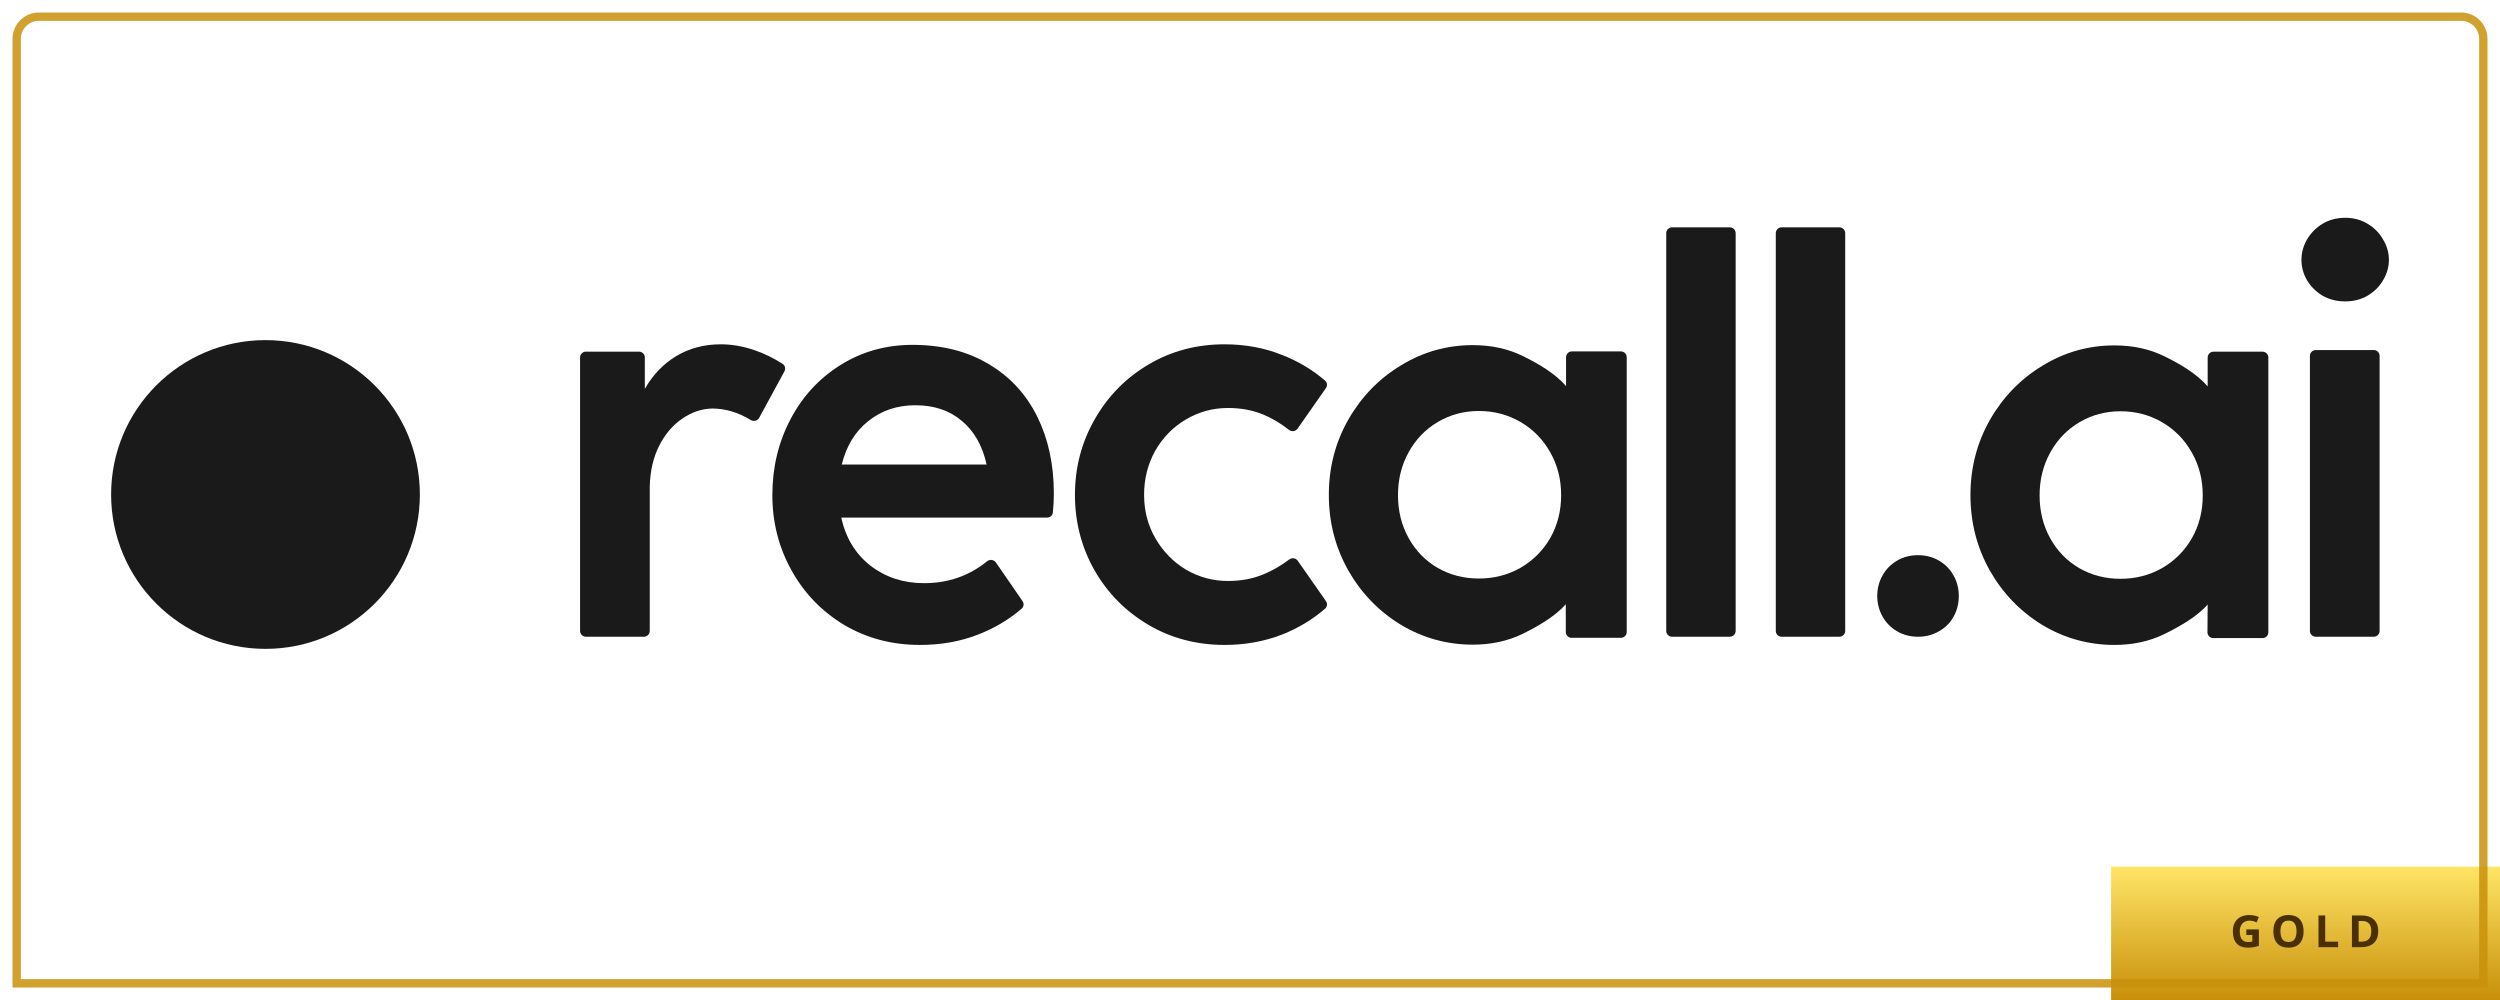
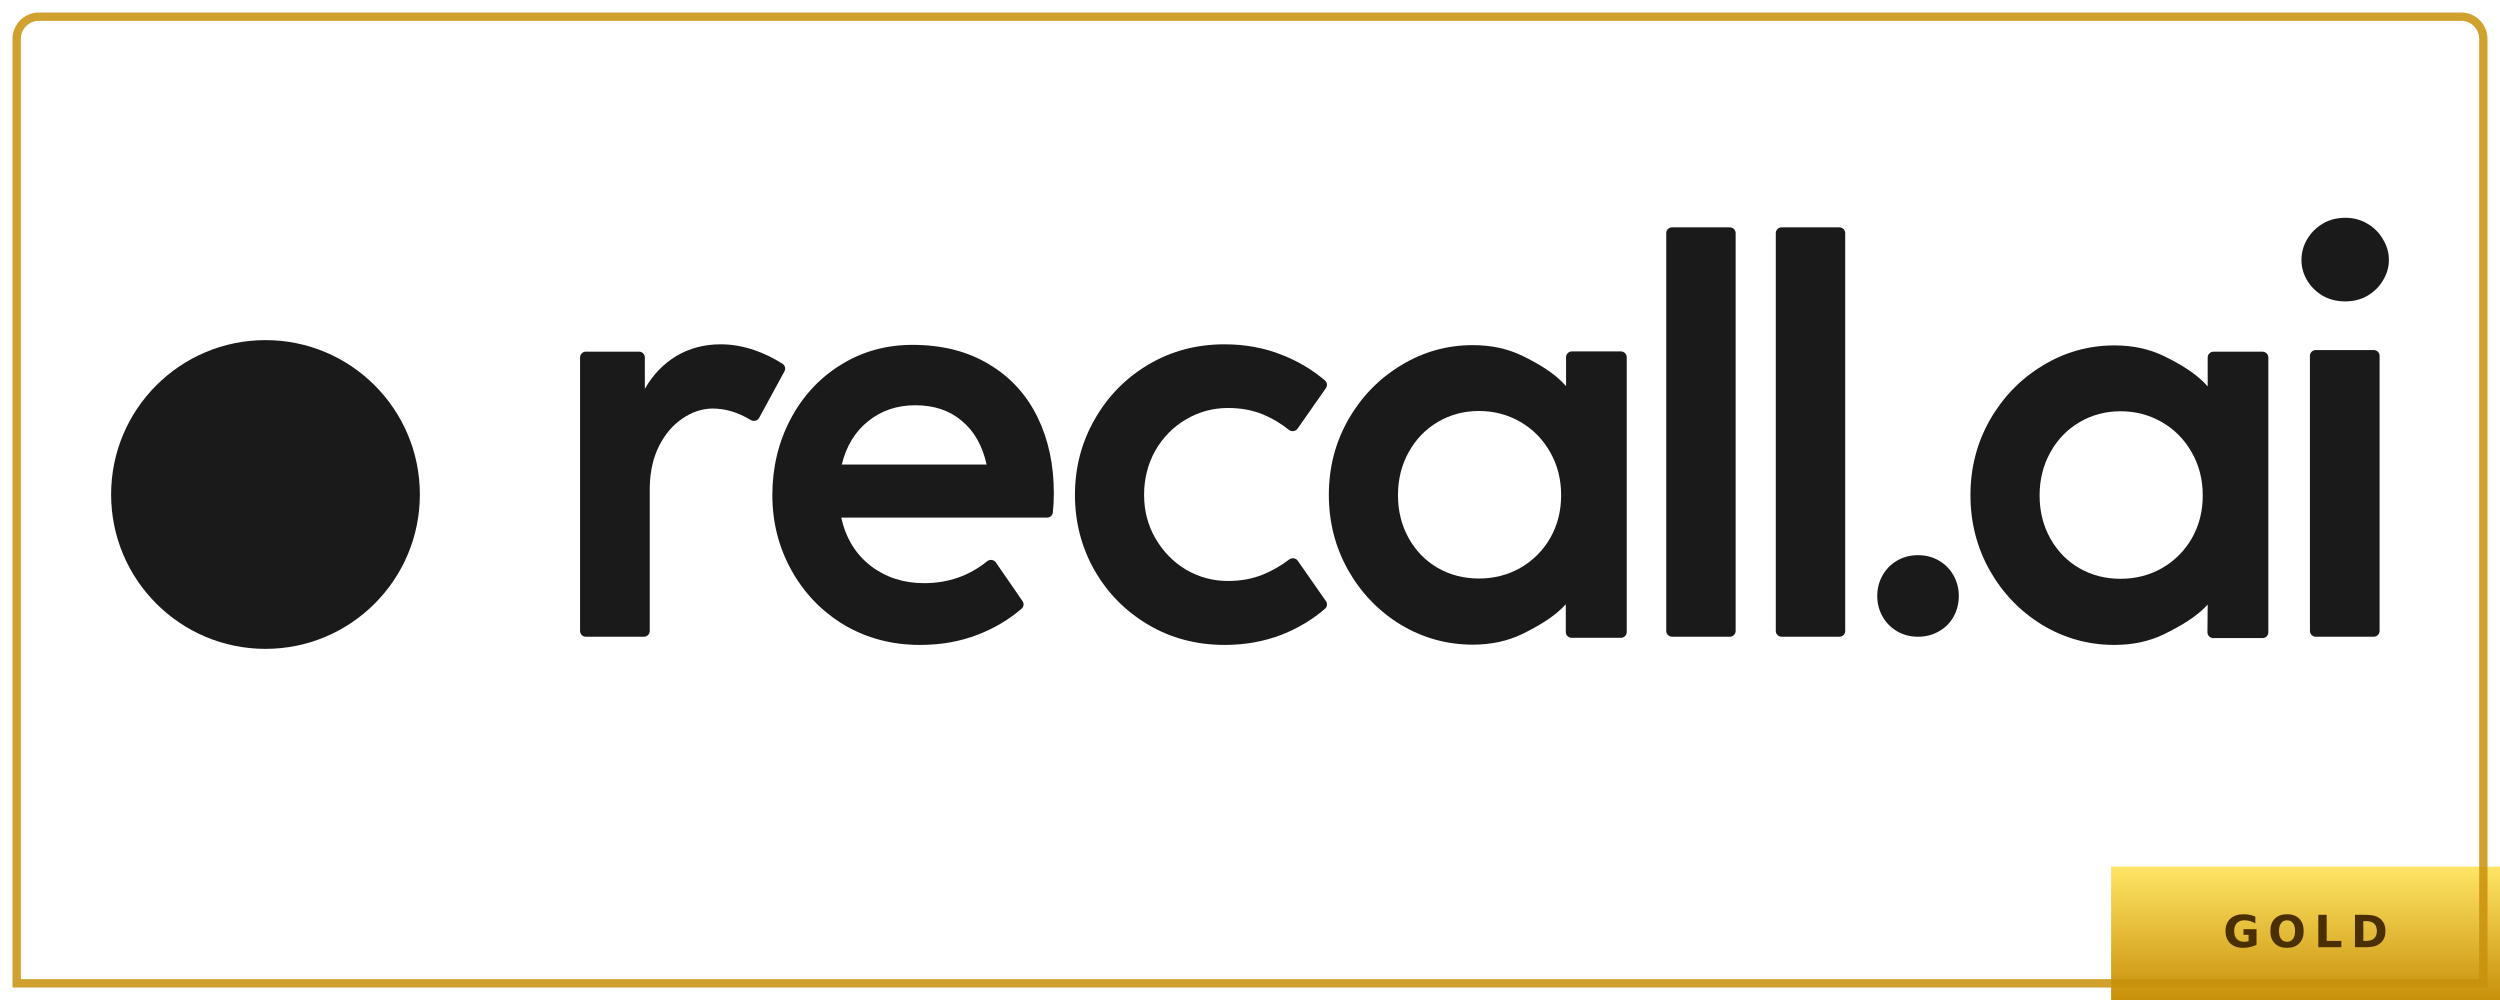
- <svg xmlns="http://www.w3.org/2000/svg" width="900" height="360" viewBox="0 0 900 360">
-   <defs>
+ <svg xmlns="http://www.w3.org/2000/svg" width="900" height="360" viewBox="0 0 900 360" version="1.1" id="svg11">
+   <defs id="defs2">
    <linearGradient id="badgeGrad" x1="0" y1="0" x2="0" y2="1">
-       <stop offset="0%" stop-color="#FFE566" />
-       <stop offset="100%" stop-color="#C8900A" />
+       <stop offset="0%" stop-color="#FFE566" id="stop1" />
+       <stop offset="100%" stop-color="#C8900A" id="stop2" />
    </linearGradient>
  </defs>
-   <rect width="900" height="360" fill="white" />
-   <g transform="translate(40, 78.4) scale(1.0486)">
-     <path fill="#1a1a1a" d="M766.987 28.71C764.109 28.71 761.514 28.054 759.199 26.74C756.947 25.364 755.165 23.581 753.851 21.392C752.6 19.203 751.975 16.888 751.975 14.449C751.975 12.01 752.6 9.695 753.851 7.506C755.165 5.254 756.947 3.44 759.199 2.064C761.514 0.688 764.109 0 766.987 0C769.864 0 772.428 0.688 774.68 2.064C776.995 3.44 778.777 5.254 780.028 7.506C781.342 9.695 781.999 12.01 781.999 14.449C781.999 16.888 781.342 19.203 780.028 21.392C778.777 23.581 776.995 25.364 774.68 26.74C772.428 28.054 769.864 28.71 766.987 28.71ZM778.809 141.833C778.809 142.938 777.913 143.833 776.809 143.833H756.883C755.779 143.833 754.883 142.938 754.883 141.833V47.411C754.883 46.307 755.779 45.411 756.883 45.411H776.809C777.913 45.411 778.809 46.307 778.809 47.411V141.833Z" />
-     <path fill="#1a1a1a" d="M719.78 47.974C719.78 46.869 720.676 45.974 721.78 45.974H738.609C739.714 45.974 740.609 46.869 740.609 47.974V142.302C740.609 143.406 739.714 144.302 738.609 144.302H721.703C720.592 144.302 719.694 143.396 719.703 142.286L719.78 132.761C716.027 137.077 709.835 140.486 704.768 142.988C699.702 145.428 694.041 146.647 687.786 146.647C678.904 146.647 670.647 144.364 663.016 139.798C655.448 135.17 649.443 128.946 645.002 121.127C640.561 113.246 638.34 104.614 638.34 95.231C638.34 85.849 640.561 77.248 645.002 69.43C649.505 61.548 655.541 55.325 663.11 50.759C670.678 46.13 678.904 43.816 687.786 43.816C694.166 43.816 699.889 45.066 704.956 47.569C710.085 50.071 716.027 53.511 719.78 57.889V47.974ZM689.85 123.942C695.042 123.942 699.795 122.722 704.111 120.283C708.427 117.781 711.836 114.372 714.338 110.056C716.84 105.677 718.091 100.767 718.091 95.325C718.091 89.883 716.84 84.973 714.338 80.595C711.836 76.154 708.427 72.682 704.111 70.18C699.795 67.678 695.042 66.427 689.85 66.427C684.721 66.427 680.03 67.678 675.776 70.18C671.523 72.682 668.176 76.154 665.737 80.595C663.298 84.973 662.078 89.883 662.078 95.325C662.078 100.767 663.298 105.677 665.737 110.056C668.176 114.434 671.492 117.843 675.682 120.283C679.936 122.722 684.658 123.942 689.85 123.942Z" />
-     <path fill="#1a1a1a" d="M595.34 141.833C595.34 142.937 594.445 143.833 593.34 143.833H573.509C572.404 143.833 571.509 142.937 571.509 141.833V5.283C571.509 4.179 572.404 3.283 573.509 3.283H593.34C594.445 3.283 595.34 4.179 595.34 5.283V141.833Z" />
-     <path fill="#1a1a1a" d="M557.73 141.833C557.73 142.937 556.834 143.833 555.73 143.833H535.898C534.794 143.833 533.898 142.937 533.898 141.833V5.283C533.898 4.179 534.794 3.283 535.898 3.283H555.73C556.834 3.283 557.73 4.179 557.73 5.283V141.833Z" />
-     <path fill="#1a1a1a" d="M499.505 47.88C499.505 46.775 500.4 45.88 501.505 45.88H518.334C519.438 45.88 520.334 46.775 520.334 47.88V142.208C520.334 143.313 519.438 144.208 518.334 144.208H501.411C500.306 144.208 499.411 143.313 499.411 142.208V132.668C495.658 136.983 489.559 140.392 484.493 142.894C479.426 145.334 473.765 146.554 467.51 146.554C458.628 146.554 450.372 144.271 442.741 139.704C435.172 135.076 429.167 128.852 424.726 121.033C420.285 113.152 418.065 104.52 418.065 95.138C418.065 85.755 420.285 77.155 424.726 69.336C429.23 61.455 435.266 55.231 442.835 50.665C450.403 46.036 458.628 43.722 467.51 43.722C473.891 43.722 479.614 44.973 484.68 47.475C489.809 49.977 495.752 53.417 499.505 57.795V47.88ZM469.575 123.848C474.766 123.848 479.52 122.628 483.836 120.189C488.152 117.687 491.561 114.278 494.063 109.962C496.565 105.583 497.816 100.673 497.816 95.231C497.816 89.79 496.565 84.879 494.063 80.501C491.561 76.06 488.152 72.588 483.836 70.087C479.52 67.585 474.766 66.334 469.575 66.334C464.445 66.334 459.754 67.585 455.501 70.087C451.247 72.588 447.901 76.06 445.462 80.501C443.022 84.879 441.802 89.79 441.802 95.231C441.802 100.673 443.022 105.583 445.462 109.962C447.901 114.34 451.216 117.749 455.407 120.189C459.66 122.628 464.383 123.848 469.575 123.848Z" />
-     <path fill="#1a1a1a" d="M382.318 146.647C372.622 146.647 363.865 144.333 356.047 139.704C348.228 135.076 342.067 128.821 337.563 120.939C333.122 113.058 330.902 104.458 330.902 95.138C330.902 85.755 333.153 77.123 337.657 69.242C342.161 61.298 348.322 55.012 356.141 50.383C363.959 45.755 372.654 43.44 382.224 43.44C389.354 43.44 395.954 44.66 402.021 47.099C407.524 49.255 412.436 52.183 416.755 55.883C417.517 56.535 417.636 57.658 417.061 58.479L407.33 72.392C406.649 73.366 405.276 73.531 404.344 72.795C401.498 70.55 398.566 68.802 395.547 67.553C391.919 66.052 387.885 65.301 383.444 65.301C378.252 65.301 373.436 66.615 368.995 69.242C364.616 71.807 361.113 75.372 358.486 79.938C355.922 84.504 354.639 89.571 354.639 95.138C354.639 100.642 355.953 105.646 358.58 110.15C361.207 114.653 364.71 118.219 369.088 120.846C373.529 123.41 378.314 124.692 383.444 124.692C387.885 124.692 391.919 123.942 395.547 122.441C398.621 121.19 401.586 119.484 404.443 117.322C405.378 116.615 406.725 116.792 407.396 117.753L417.071 131.619C417.641 132.436 417.526 133.551 416.773 134.204C412.499 137.91 407.582 140.869 402.021 143.082C395.891 145.459 389.323 146.647 382.318 146.647Z" />
-     <path fill="#1a1a1a" d="M250.658 102.925C252.221 109.931 255.568 115.435 260.697 119.438C265.889 123.441 272.018 125.443 279.087 125.443C287.361 125.443 294.567 122.944 300.707 117.947C301.651 117.179 303.067 117.333 303.758 118.335L312.91 131.612C313.475 132.433 313.353 133.548 312.597 134.197C308.214 137.96 303.236 140.921 297.664 143.082C291.597 145.459 284.935 146.647 277.679 146.647C268.109 146.647 259.446 144.364 251.69 139.798C243.996 135.17 237.96 128.915 233.582 121.033C229.203 113.152 227.014 104.551 227.014 95.231C227.014 85.787 229.078 77.123 233.206 69.242C237.335 61.361 243.058 55.137 250.376 50.571C257.757 45.942 266.014 43.628 275.146 43.628C285.216 43.628 293.911 45.817 301.229 50.196C308.548 54.512 314.114 60.516 317.93 68.21C321.746 75.904 323.653 84.692 323.653 94.575C323.653 96.92 323.539 99.132 323.31 101.211C323.201 102.197 322.354 102.925 321.362 102.925H250.658ZM276.084 64.363C269.829 64.363 264.45 66.177 259.946 69.805C255.443 73.37 252.409 78.343 250.845 84.723H300.572C299.134 78.218 296.288 73.214 292.034 69.711C287.844 66.146 282.527 64.363 276.084 64.363Z" />
-     <path fill="#1a1a1a" d="M209.32 43.44C213.073 43.44 216.888 44.097 220.766 45.411C224.113 46.544 227.367 48.12 230.527 50.139C231.389 50.69 231.655 51.816 231.167 52.714L222.496 68.674C221.925 69.726 220.567 70.038 219.546 69.414C215.263 66.798 210.884 65.489 206.411 65.489C202.783 65.552 199.343 66.709 196.09 68.961C192.838 71.15 190.18 74.278 188.115 78.343C186.114 82.346 185.05 87.006 184.925 92.323V141.833C184.925 142.937 184.03 143.833 182.925 143.833H163C161.895 143.833 161 142.937 161 141.833L161 47.957C161 46.852 161.895 45.957 163 45.957H181.236C182.341 45.957 183.236 46.852 183.236 47.957V58.734C185.989 53.917 189.585 50.164 194.026 47.475C198.53 44.785 203.628 43.44 209.32 43.44Z" />
-     <path fill="#1a1a1a" d="M620.34 143.833C617.665 143.833 615.257 143.203 613.117 141.942C610.977 140.68 609.313 138.978 608.124 136.833C606.935 134.689 606.34 132.356 606.34 129.833C606.34 127.311 606.935 124.978 608.124 122.833C609.313 120.689 610.977 118.987 613.117 117.725C615.257 116.464 617.665 115.833 620.34 115.833C623.015 115.833 625.423 116.464 627.563 117.725C629.703 118.987 631.368 120.689 632.557 122.833C633.746 124.978 634.34 127.311 634.34 129.833C634.34 132.419 633.746 134.784 632.557 136.928C631.368 139.072 629.703 140.743 627.563 141.942C625.423 143.203 623.015 143.833 620.34 143.833Z" />
-     <circle fill="#1a1a1a" cx="53" cy="95" r="53" />
+   <rect width="900" height="360" fill="white" id="rect2" />
+   <g transform="translate(40, 78.4) scale(1.0486)" id="g10">
+     <path fill="#1a1a1a" d="M766.987 28.71C764.109 28.71 761.514 28.054 759.199 26.74C756.947 25.364 755.165 23.581 753.851 21.392C752.6 19.203 751.975 16.888 751.975 14.449C751.975 12.01 752.6 9.695 753.851 7.506C755.165 5.254 756.947 3.44 759.199 2.064C761.514 0.688 764.109 0 766.987 0C769.864 0 772.428 0.688 774.68 2.064C776.995 3.44 778.777 5.254 780.028 7.506C781.342 9.695 781.999 12.01 781.999 14.449C781.999 16.888 781.342 19.203 780.028 21.392C778.777 23.581 776.995 25.364 774.68 26.74C772.428 28.054 769.864 28.71 766.987 28.71ZM778.809 141.833C778.809 142.938 777.913 143.833 776.809 143.833H756.883C755.779 143.833 754.883 142.938 754.883 141.833V47.411C754.883 46.307 755.779 45.411 756.883 45.411H776.809C777.913 45.411 778.809 46.307 778.809 47.411V141.833Z" id="path2" />
+     <path fill="#1a1a1a" d="M719.78 47.974C719.78 46.869 720.676 45.974 721.78 45.974H738.609C739.714 45.974 740.609 46.869 740.609 47.974V142.302C740.609 143.406 739.714 144.302 738.609 144.302H721.703C720.592 144.302 719.694 143.396 719.703 142.286L719.78 132.761C716.027 137.077 709.835 140.486 704.768 142.988C699.702 145.428 694.041 146.647 687.786 146.647C678.904 146.647 670.647 144.364 663.016 139.798C655.448 135.17 649.443 128.946 645.002 121.127C640.561 113.246 638.34 104.614 638.34 95.231C638.34 85.849 640.561 77.248 645.002 69.43C649.505 61.548 655.541 55.325 663.11 50.759C670.678 46.13 678.904 43.816 687.786 43.816C694.166 43.816 699.889 45.066 704.956 47.569C710.085 50.071 716.027 53.511 719.78 57.889V47.974ZM689.85 123.942C695.042 123.942 699.795 122.722 704.111 120.283C708.427 117.781 711.836 114.372 714.338 110.056C716.84 105.677 718.091 100.767 718.091 95.325C718.091 89.883 716.84 84.973 714.338 80.595C711.836 76.154 708.427 72.682 704.111 70.18C699.795 67.678 695.042 66.427 689.85 66.427C684.721 66.427 680.03 67.678 675.776 70.18C671.523 72.682 668.176 76.154 665.737 80.595C663.298 84.973 662.078 89.883 662.078 95.325C662.078 100.767 663.298 105.677 665.737 110.056C668.176 114.434 671.492 117.843 675.682 120.283C679.936 122.722 684.658 123.942 689.85 123.942Z" id="path3" />
+     <path fill="#1a1a1a" d="M595.34 141.833C595.34 142.937 594.445 143.833 593.34 143.833H573.509C572.404 143.833 571.509 142.937 571.509 141.833V5.283C571.509 4.179 572.404 3.283 573.509 3.283H593.34C594.445 3.283 595.34 4.179 595.34 5.283V141.833Z" id="path4" />
+     <path fill="#1a1a1a" d="M557.73 141.833C557.73 142.937 556.834 143.833 555.73 143.833H535.898C534.794 143.833 533.898 142.937 533.898 141.833V5.283C533.898 4.179 534.794 3.283 535.898 3.283H555.73C556.834 3.283 557.73 4.179 557.73 5.283V141.833Z" id="path5" />
+     <path fill="#1a1a1a" d="M499.505 47.88C499.505 46.775 500.4 45.88 501.505 45.88H518.334C519.438 45.88 520.334 46.775 520.334 47.88V142.208C520.334 143.313 519.438 144.208 518.334 144.208H501.411C500.306 144.208 499.411 143.313 499.411 142.208V132.668C495.658 136.983 489.559 140.392 484.493 142.894C479.426 145.334 473.765 146.554 467.51 146.554C458.628 146.554 450.372 144.271 442.741 139.704C435.172 135.076 429.167 128.852 424.726 121.033C420.285 113.152 418.065 104.52 418.065 95.138C418.065 85.755 420.285 77.155 424.726 69.336C429.23 61.455 435.266 55.231 442.835 50.665C450.403 46.036 458.628 43.722 467.51 43.722C473.891 43.722 479.614 44.973 484.68 47.475C489.809 49.977 495.752 53.417 499.505 57.795V47.88ZM469.575 123.848C474.766 123.848 479.52 122.628 483.836 120.189C488.152 117.687 491.561 114.278 494.063 109.962C496.565 105.583 497.816 100.673 497.816 95.231C497.816 89.79 496.565 84.879 494.063 80.501C491.561 76.06 488.152 72.588 483.836 70.087C479.52 67.585 474.766 66.334 469.575 66.334C464.445 66.334 459.754 67.585 455.501 70.087C451.247 72.588 447.901 76.06 445.462 80.501C443.022 84.879 441.802 89.79 441.802 95.231C441.802 100.673 443.022 105.583 445.462 109.962C447.901 114.34 451.216 117.749 455.407 120.189C459.66 122.628 464.383 123.848 469.575 123.848Z" id="path6" />
+     <path fill="#1a1a1a" d="M382.318 146.647C372.622 146.647 363.865 144.333 356.047 139.704C348.228 135.076 342.067 128.821 337.563 120.939C333.122 113.058 330.902 104.458 330.902 95.138C330.902 85.755 333.153 77.123 337.657 69.242C342.161 61.298 348.322 55.012 356.141 50.383C363.959 45.755 372.654 43.44 382.224 43.44C389.354 43.44 395.954 44.66 402.021 47.099C407.524 49.255 412.436 52.183 416.755 55.883C417.517 56.535 417.636 57.658 417.061 58.479L407.33 72.392C406.649 73.366 405.276 73.531 404.344 72.795C401.498 70.55 398.566 68.802 395.547 67.553C391.919 66.052 387.885 65.301 383.444 65.301C378.252 65.301 373.436 66.615 368.995 69.242C364.616 71.807 361.113 75.372 358.486 79.938C355.922 84.504 354.639 89.571 354.639 95.138C354.639 100.642 355.953 105.646 358.58 110.15C361.207 114.653 364.71 118.219 369.088 120.846C373.529 123.41 378.314 124.692 383.444 124.692C387.885 124.692 391.919 123.942 395.547 122.441C398.621 121.19 401.586 119.484 404.443 117.322C405.378 116.615 406.725 116.792 407.396 117.753L417.071 131.619C417.641 132.436 417.526 133.551 416.773 134.204C412.499 137.91 407.582 140.869 402.021 143.082C395.891 145.459 389.323 146.647 382.318 146.647Z" id="path7" />
+     <path fill="#1a1a1a" d="M250.658 102.925C252.221 109.931 255.568 115.435 260.697 119.438C265.889 123.441 272.018 125.443 279.087 125.443C287.361 125.443 294.567 122.944 300.707 117.947C301.651 117.179 303.067 117.333 303.758 118.335L312.91 131.612C313.475 132.433 313.353 133.548 312.597 134.197C308.214 137.96 303.236 140.921 297.664 143.082C291.597 145.459 284.935 146.647 277.679 146.647C268.109 146.647 259.446 144.364 251.69 139.798C243.996 135.17 237.96 128.915 233.582 121.033C229.203 113.152 227.014 104.551 227.014 95.231C227.014 85.787 229.078 77.123 233.206 69.242C237.335 61.361 243.058 55.137 250.376 50.571C257.757 45.942 266.014 43.628 275.146 43.628C285.216 43.628 293.911 45.817 301.229 50.196C308.548 54.512 314.114 60.516 317.93 68.21C321.746 75.904 323.653 84.692 323.653 94.575C323.653 96.92 323.539 99.132 323.31 101.211C323.201 102.197 322.354 102.925 321.362 102.925H250.658ZM276.084 64.363C269.829 64.363 264.45 66.177 259.946 69.805C255.443 73.37 252.409 78.343 250.845 84.723H300.572C299.134 78.218 296.288 73.214 292.034 69.711C287.844 66.146 282.527 64.363 276.084 64.363Z" id="path8" />
+     <path fill="#1a1a1a" d="M209.32 43.44C213.073 43.44 216.888 44.097 220.766 45.411C224.113 46.544 227.367 48.12 230.527 50.139C231.389 50.69 231.655 51.816 231.167 52.714L222.496 68.674C221.925 69.726 220.567 70.038 219.546 69.414C215.263 66.798 210.884 65.489 206.411 65.489C202.783 65.552 199.343 66.709 196.09 68.961C192.838 71.15 190.18 74.278 188.115 78.343C186.114 82.346 185.05 87.006 184.925 92.323V141.833C184.925 142.937 184.03 143.833 182.925 143.833H163C161.895 143.833 161 142.937 161 141.833L161 47.957C161 46.852 161.895 45.957 163 45.957H181.236C182.341 45.957 183.236 46.852 183.236 47.957V58.734C185.989 53.917 189.585 50.164 194.026 47.475C198.53 44.785 203.628 43.44 209.32 43.44Z" id="path9" />
+     <path fill="#1a1a1a" d="M620.34 143.833C617.665 143.833 615.257 143.203 613.117 141.942C610.977 140.68 609.313 138.978 608.124 136.833C606.935 134.689 606.34 132.356 606.34 129.833C606.34 127.311 606.935 124.978 608.124 122.833C609.313 120.689 610.977 118.987 613.117 117.725C615.257 116.464 617.665 115.833 620.34 115.833C623.015 115.833 625.423 116.464 627.563 117.725C629.703 118.987 631.368 120.689 632.557 122.833C633.746 124.978 634.34 127.311 634.34 129.833C634.34 132.419 633.746 134.784 632.557 136.928C631.368 139.072 629.703 140.743 627.563 141.942C625.423 143.203 623.015 143.833 620.34 143.833Z" id="path10" />
+     <circle fill="#1a1a1a" cx="53" cy="95" r="53" id="circle10" />
  </g>
-   <rect x="760" y="312" width="140" height="48" fill="url(#badgeGrad)" />
-   <text x="830" y="341" text-anchor="middle" font-family="sans-serif" font-size="16" font-weight="bold" letter-spacing="3" fill="#4A3000">GOLD</text>
-   <path d="M 6,354 L 6,14 A 8,8 0 0,1 14,6 L 886,6 A 8,8 0 0,1 894,14 L 894,354 Z" fill="none" stroke="#C8900A" stroke-width="3" opacity="0.85" />
+   <rect x="760" y="312" width="140" height="48" fill="url(#badgeGrad)" id="rect10" />
+   <path d="m 812.348,340.133 q -1.125,0.547 -2.336,0.82 -1.211,0.273 -2.5,0.273 -2.914,0 -4.617,-1.625 -1.703,-1.633 -1.703,-4.422 0,-2.82 1.734,-4.438 1.734,-1.617 4.75,-1.617 1.164,0 2.227,0.219 1.07,0.219 2.016,0.648 v 2.414 q -0.977,-0.555 -1.945,-0.828 -0.961,-0.273 -1.93,-0.273 -1.797,0 -2.773,1.008 -0.969,1 -0.969,2.867 0,1.852 0.938,2.859 0.938,1.008 2.664,1.008 0.469,0 0.867,-0.055 0.406,-0.062 0.727,-0.188 v -2.266 h -1.836 v -2.016 h 4.688 z m 10.977,-8.828 q -1.375,0 -2.133,1.016 -0.758,1.016 -0.758,2.859 0,1.836 0.758,2.852 0.758,1.016 2.133,1.016 1.383,0 2.141,-1.016 0.758,-1.016 0.758,-2.852 0,-1.844 -0.758,-2.859 -0.758,-1.016 -2.141,-1.016 z m 0,-2.18 q 2.812,0 4.406,1.609 1.594,1.609 1.594,4.445 0,2.828 -1.594,4.438 -1.594,1.609 -4.406,1.609 -2.805,0 -4.406,-1.609 -1.594,-1.609 -1.594,-4.438 0,-2.836 1.594,-4.445 1.602,-1.609 4.406,-1.609 z m 11.273,0.211 h 3.008 v 9.391 h 5.281 V 341 h -8.289 z m 16.203,2.273 v 7.117 h 1.078 q 1.844,0 2.812,-0.914 0.977,-0.914 0.977,-2.656 0,-1.734 -0.969,-2.641 -0.969,-0.906 -2.82,-0.906 z m -3.008,-2.273 h 3.172 q 2.656,0 3.953,0.383 1.305,0.375 2.234,1.281 0.82,0.789 1.219,1.82 0.398,1.031 0.398,2.336 0,1.32 -0.398,2.359 -0.398,1.031 -1.219,1.82 -0.938,0.906 -2.25,1.289 -1.312,0.375 -3.938,0.375 h -3.172 z" id="text10" style="font-weight:bold;font-size:16px;letter-spacing:3;text-anchor:middle;fill:#4a3000" aria-label="GOLD" />
+   <path d="M 6,354 L 6,14 A 8,8 0 0,1 14,6 L 886,6 A 8,8 0 0,1 894,14 L 894,354 Z" fill="none" stroke="#C8900A" stroke-width="3" opacity="0.85" id="path11" />
</svg>
